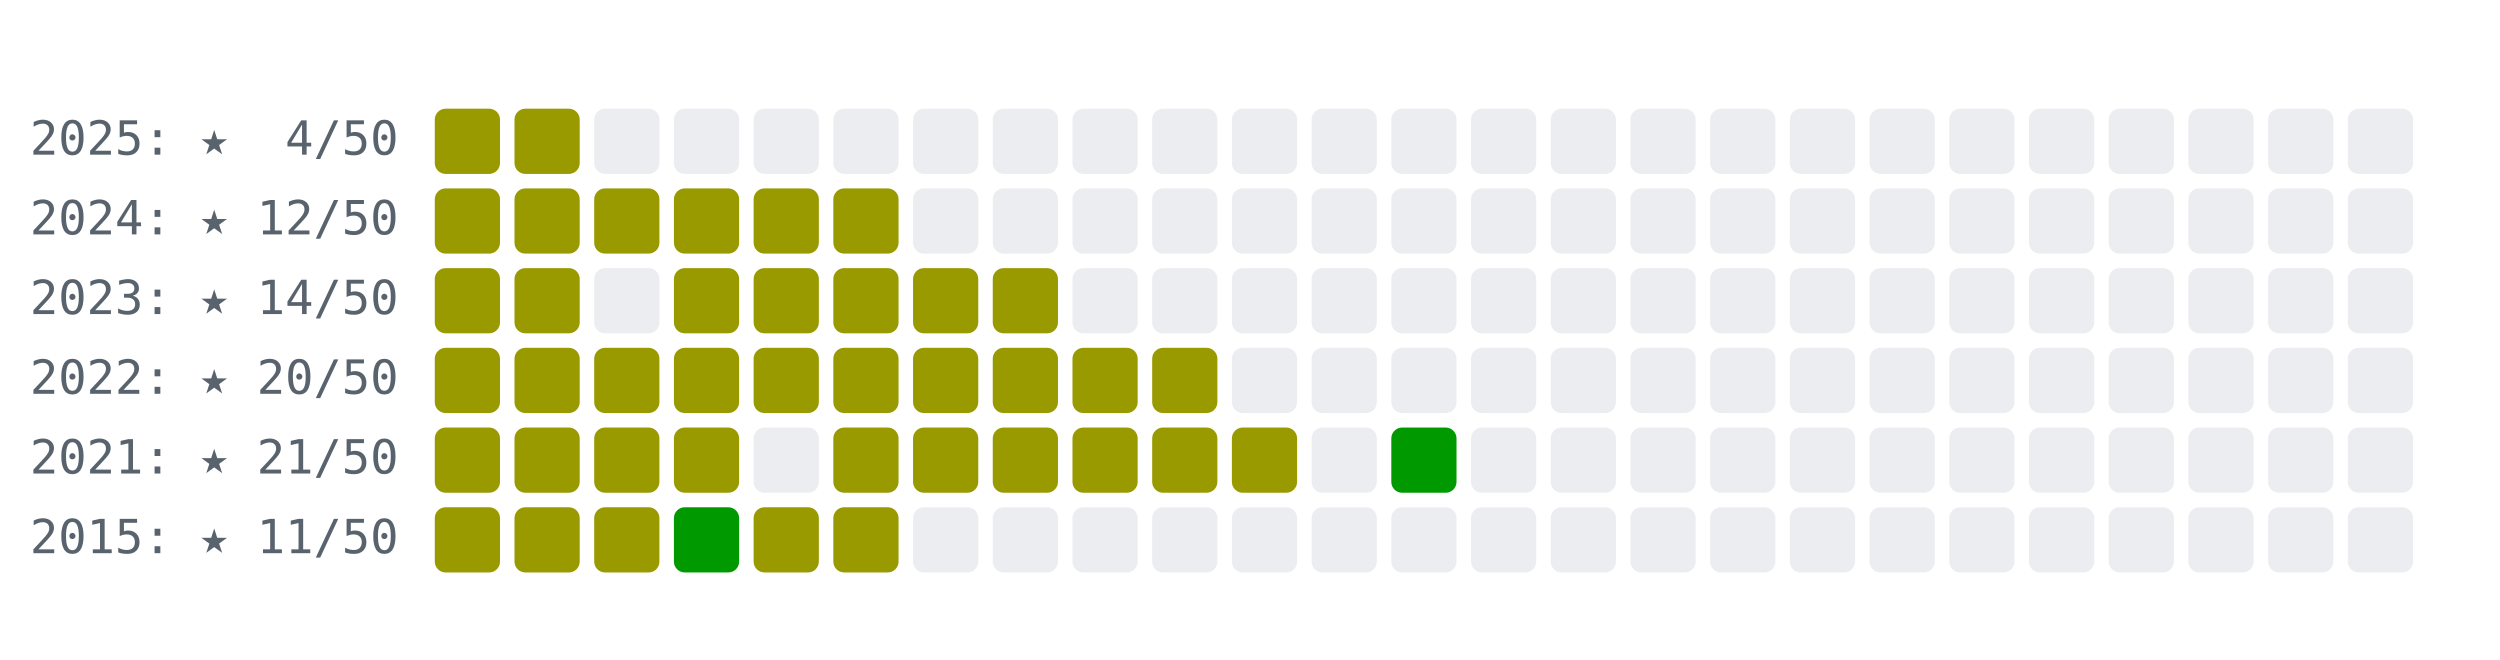
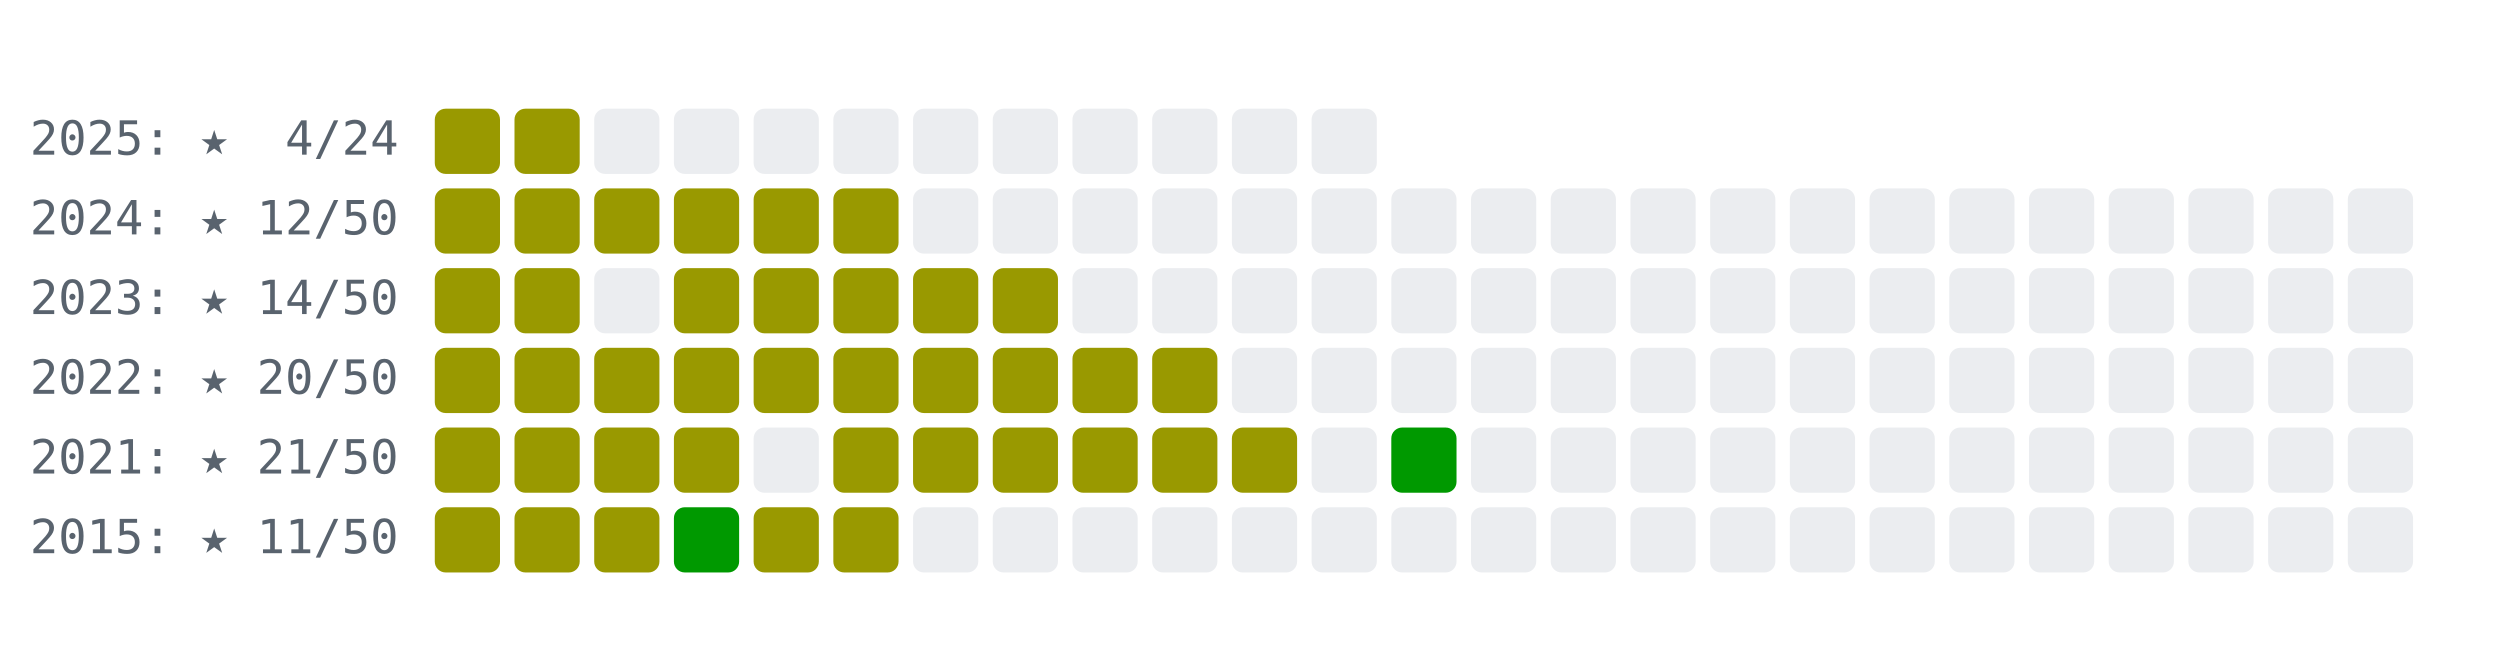
<svg xmlns="http://www.w3.org/2000/svg" width="690" height="182" viewBox="0 0 690 182">
  <style>
        .label    {
            fill: #59636e;
            font-family: DejaVu Sans Mono, monospace;
            font-size: 13px;
        }
        .unsolved { fill: #ebedf0; }
        .one-star { fill: #009900; }
        .two-star { fill: #999900; }
        .today    { stroke: cf222e; stroke-width: 2px; }

        @media (prefers-color-scheme: dark) {
            .label    { fill: #9198a1; }
            .unsolved { fill: #161b22; }
            .one-star { fill: #00cc00; }
            .two-star { fill: #ffff66; }
            .today    { stroke: #ff7b72; }
        }
    </style>
-   <text class="label" x="110" y="39" dominant-baseline="middle" text-anchor="end" xml:space="preserve">2025: ★  4/50</text>
+   <text class="label" x="110" y="39" dominant-baseline="middle" text-anchor="end" xml:space="preserve">2025: ★  4/24</text>
  <rect class="two-star" x="120" y="30" width="18" height="18" rx="3" />
  <rect class="two-star" x="142" y="30" width="18" height="18" rx="3" />
  <rect class="unsolved" x="164" y="30" width="18" height="18" rx="3" />
  <rect class="unsolved" x="186" y="30" width="18" height="18" rx="3" />
  <rect class="unsolved" x="208" y="30" width="18" height="18" rx="3" />
  <rect class="unsolved" x="230" y="30" width="18" height="18" rx="3" />
  <rect class="unsolved" x="252" y="30" width="18" height="18" rx="3" />
  <rect class="unsolved" x="274" y="30" width="18" height="18" rx="3" />
  <rect class="unsolved" x="296" y="30" width="18" height="18" rx="3" />
  <rect class="unsolved" x="318" y="30" width="18" height="18" rx="3" />
  <rect class="unsolved" x="340" y="30" width="18" height="18" rx="3" />
  <rect class="unsolved" x="362" y="30" width="18" height="18" rx="3" />
-   <rect class="unsolved" x="384" y="30" width="18" height="18" rx="3" />
-   <rect class="unsolved" x="406" y="30" width="18" height="18" rx="3" />
-   <rect class="unsolved" x="428" y="30" width="18" height="18" rx="3" />
-   <rect class="unsolved" x="450" y="30" width="18" height="18" rx="3" />
-   <rect class="unsolved" x="472" y="30" width="18" height="18" rx="3" />
-   <rect class="unsolved" x="494" y="30" width="18" height="18" rx="3" />
-   <rect class="unsolved" x="516" y="30" width="18" height="18" rx="3" />
-   <rect class="unsolved" x="538" y="30" width="18" height="18" rx="3" />
-   <rect class="unsolved" x="560" y="30" width="18" height="18" rx="3" />
-   <rect class="unsolved" x="582" y="30" width="18" height="18" rx="3" />
-   <rect class="unsolved" x="604" y="30" width="18" height="18" rx="3" />
-   <rect class="unsolved" x="626" y="30" width="18" height="18" rx="3" />
-   <rect class="unsolved" x="648" y="30" width="18" height="18" rx="3" />
  <text class="label" x="110" y="61" dominant-baseline="middle" text-anchor="end" xml:space="preserve">2024: ★ 12/50</text>
  <rect class="two-star" x="120" y="52" width="18" height="18" rx="3" />
  <rect class="two-star" x="142" y="52" width="18" height="18" rx="3" />
  <rect class="two-star" x="164" y="52" width="18" height="18" rx="3" />
  <rect class="two-star" x="186" y="52" width="18" height="18" rx="3" />
  <rect class="two-star" x="208" y="52" width="18" height="18" rx="3" />
  <rect class="two-star" x="230" y="52" width="18" height="18" rx="3" />
  <rect class="unsolved" x="252" y="52" width="18" height="18" rx="3" />
  <rect class="unsolved" x="274" y="52" width="18" height="18" rx="3" />
  <rect class="unsolved" x="296" y="52" width="18" height="18" rx="3" />
  <rect class="unsolved" x="318" y="52" width="18" height="18" rx="3" />
  <rect class="unsolved" x="340" y="52" width="18" height="18" rx="3" />
  <rect class="unsolved" x="362" y="52" width="18" height="18" rx="3" />
  <rect class="unsolved" x="384" y="52" width="18" height="18" rx="3" />
  <rect class="unsolved" x="406" y="52" width="18" height="18" rx="3" />
  <rect class="unsolved" x="428" y="52" width="18" height="18" rx="3" />
  <rect class="unsolved" x="450" y="52" width="18" height="18" rx="3" />
  <rect class="unsolved" x="472" y="52" width="18" height="18" rx="3" />
  <rect class="unsolved" x="494" y="52" width="18" height="18" rx="3" />
  <rect class="unsolved" x="516" y="52" width="18" height="18" rx="3" />
  <rect class="unsolved" x="538" y="52" width="18" height="18" rx="3" />
  <rect class="unsolved" x="560" y="52" width="18" height="18" rx="3" />
  <rect class="unsolved" x="582" y="52" width="18" height="18" rx="3" />
  <rect class="unsolved" x="604" y="52" width="18" height="18" rx="3" />
  <rect class="unsolved" x="626" y="52" width="18" height="18" rx="3" />
  <rect class="unsolved" x="648" y="52" width="18" height="18" rx="3" />
  <text class="label" x="110" y="83" dominant-baseline="middle" text-anchor="end" xml:space="preserve">2023: ★ 14/50</text>
  <rect class="two-star" x="120" y="74" width="18" height="18" rx="3" />
  <rect class="two-star" x="142" y="74" width="18" height="18" rx="3" />
  <rect class="unsolved" x="164" y="74" width="18" height="18" rx="3" />
  <rect class="two-star" x="186" y="74" width="18" height="18" rx="3" />
  <rect class="two-star" x="208" y="74" width="18" height="18" rx="3" />
  <rect class="two-star" x="230" y="74" width="18" height="18" rx="3" />
  <rect class="two-star" x="252" y="74" width="18" height="18" rx="3" />
  <rect class="two-star" x="274" y="74" width="18" height="18" rx="3" />
  <rect class="unsolved" x="296" y="74" width="18" height="18" rx="3" />
  <rect class="unsolved" x="318" y="74" width="18" height="18" rx="3" />
  <rect class="unsolved" x="340" y="74" width="18" height="18" rx="3" />
  <rect class="unsolved" x="362" y="74" width="18" height="18" rx="3" />
  <rect class="unsolved" x="384" y="74" width="18" height="18" rx="3" />
  <rect class="unsolved" x="406" y="74" width="18" height="18" rx="3" />
  <rect class="unsolved" x="428" y="74" width="18" height="18" rx="3" />
  <rect class="unsolved" x="450" y="74" width="18" height="18" rx="3" />
  <rect class="unsolved" x="472" y="74" width="18" height="18" rx="3" />
  <rect class="unsolved" x="494" y="74" width="18" height="18" rx="3" />
  <rect class="unsolved" x="516" y="74" width="18" height="18" rx="3" />
  <rect class="unsolved" x="538" y="74" width="18" height="18" rx="3" />
  <rect class="unsolved" x="560" y="74" width="18" height="18" rx="3" />
  <rect class="unsolved" x="582" y="74" width="18" height="18" rx="3" />
  <rect class="unsolved" x="604" y="74" width="18" height="18" rx="3" />
  <rect class="unsolved" x="626" y="74" width="18" height="18" rx="3" />
  <rect class="unsolved" x="648" y="74" width="18" height="18" rx="3" />
  <text class="label" x="110" y="105" dominant-baseline="middle" text-anchor="end" xml:space="preserve">2022: ★ 20/50</text>
  <rect class="two-star" x="120" y="96" width="18" height="18" rx="3" />
  <rect class="two-star" x="142" y="96" width="18" height="18" rx="3" />
  <rect class="two-star" x="164" y="96" width="18" height="18" rx="3" />
  <rect class="two-star" x="186" y="96" width="18" height="18" rx="3" />
  <rect class="two-star" x="208" y="96" width="18" height="18" rx="3" />
  <rect class="two-star" x="230" y="96" width="18" height="18" rx="3" />
  <rect class="two-star" x="252" y="96" width="18" height="18" rx="3" />
  <rect class="two-star" x="274" y="96" width="18" height="18" rx="3" />
  <rect class="two-star" x="296" y="96" width="18" height="18" rx="3" />
  <rect class="two-star" x="318" y="96" width="18" height="18" rx="3" />
  <rect class="unsolved" x="340" y="96" width="18" height="18" rx="3" />
  <rect class="unsolved" x="362" y="96" width="18" height="18" rx="3" />
  <rect class="unsolved" x="384" y="96" width="18" height="18" rx="3" />
  <rect class="unsolved" x="406" y="96" width="18" height="18" rx="3" />
  <rect class="unsolved" x="428" y="96" width="18" height="18" rx="3" />
  <rect class="unsolved" x="450" y="96" width="18" height="18" rx="3" />
  <rect class="unsolved" x="472" y="96" width="18" height="18" rx="3" />
  <rect class="unsolved" x="494" y="96" width="18" height="18" rx="3" />
  <rect class="unsolved" x="516" y="96" width="18" height="18" rx="3" />
  <rect class="unsolved" x="538" y="96" width="18" height="18" rx="3" />
  <rect class="unsolved" x="560" y="96" width="18" height="18" rx="3" />
  <rect class="unsolved" x="582" y="96" width="18" height="18" rx="3" />
  <rect class="unsolved" x="604" y="96" width="18" height="18" rx="3" />
  <rect class="unsolved" x="626" y="96" width="18" height="18" rx="3" />
  <rect class="unsolved" x="648" y="96" width="18" height="18" rx="3" />
  <text class="label" x="110" y="127" dominant-baseline="middle" text-anchor="end" xml:space="preserve">2021: ★ 21/50</text>
  <rect class="two-star" x="120" y="118" width="18" height="18" rx="3" />
  <rect class="two-star" x="142" y="118" width="18" height="18" rx="3" />
  <rect class="two-star" x="164" y="118" width="18" height="18" rx="3" />
  <rect class="two-star" x="186" y="118" width="18" height="18" rx="3" />
  <rect class="unsolved" x="208" y="118" width="18" height="18" rx="3" />
  <rect class="two-star" x="230" y="118" width="18" height="18" rx="3" />
  <rect class="two-star" x="252" y="118" width="18" height="18" rx="3" />
  <rect class="two-star" x="274" y="118" width="18" height="18" rx="3" />
  <rect class="two-star" x="296" y="118" width="18" height="18" rx="3" />
  <rect class="two-star" x="318" y="118" width="18" height="18" rx="3" />
  <rect class="two-star" x="340" y="118" width="18" height="18" rx="3" />
  <rect class="unsolved" x="362" y="118" width="18" height="18" rx="3" />
  <rect class="one-star" x="384" y="118" width="18" height="18" rx="3" />
  <rect class="unsolved" x="406" y="118" width="18" height="18" rx="3" />
  <rect class="unsolved" x="428" y="118" width="18" height="18" rx="3" />
  <rect class="unsolved" x="450" y="118" width="18" height="18" rx="3" />
  <rect class="unsolved" x="472" y="118" width="18" height="18" rx="3" />
  <rect class="unsolved" x="494" y="118" width="18" height="18" rx="3" />
  <rect class="unsolved" x="516" y="118" width="18" height="18" rx="3" />
  <rect class="unsolved" x="538" y="118" width="18" height="18" rx="3" />
  <rect class="unsolved" x="560" y="118" width="18" height="18" rx="3" />
  <rect class="unsolved" x="582" y="118" width="18" height="18" rx="3" />
  <rect class="unsolved" x="604" y="118" width="18" height="18" rx="3" />
  <rect class="unsolved" x="626" y="118" width="18" height="18" rx="3" />
  <rect class="unsolved" x="648" y="118" width="18" height="18" rx="3" />
  <text class="label" x="110" y="149" dominant-baseline="middle" text-anchor="end" xml:space="preserve">2015: ★ 11/50</text>
  <rect class="two-star" x="120" y="140" width="18" height="18" rx="3" />
  <rect class="two-star" x="142" y="140" width="18" height="18" rx="3" />
  <rect class="two-star" x="164" y="140" width="18" height="18" rx="3" />
  <rect class="one-star" x="186" y="140" width="18" height="18" rx="3" />
  <rect class="two-star" x="208" y="140" width="18" height="18" rx="3" />
  <rect class="two-star" x="230" y="140" width="18" height="18" rx="3" />
  <rect class="unsolved" x="252" y="140" width="18" height="18" rx="3" />
  <rect class="unsolved" x="274" y="140" width="18" height="18" rx="3" />
  <rect class="unsolved" x="296" y="140" width="18" height="18" rx="3" />
  <rect class="unsolved" x="318" y="140" width="18" height="18" rx="3" />
  <rect class="unsolved" x="340" y="140" width="18" height="18" rx="3" />
  <rect class="unsolved" x="362" y="140" width="18" height="18" rx="3" />
  <rect class="unsolved" x="384" y="140" width="18" height="18" rx="3" />
  <rect class="unsolved" x="406" y="140" width="18" height="18" rx="3" />
  <rect class="unsolved" x="428" y="140" width="18" height="18" rx="3" />
  <rect class="unsolved" x="450" y="140" width="18" height="18" rx="3" />
  <rect class="unsolved" x="472" y="140" width="18" height="18" rx="3" />
  <rect class="unsolved" x="494" y="140" width="18" height="18" rx="3" />
  <rect class="unsolved" x="516" y="140" width="18" height="18" rx="3" />
  <rect class="unsolved" x="538" y="140" width="18" height="18" rx="3" />
  <rect class="unsolved" x="560" y="140" width="18" height="18" rx="3" />
  <rect class="unsolved" x="582" y="140" width="18" height="18" rx="3" />
  <rect class="unsolved" x="604" y="140" width="18" height="18" rx="3" />
  <rect class="unsolved" x="626" y="140" width="18" height="18" rx="3" />
  <rect class="unsolved" x="648" y="140" width="18" height="18" rx="3" />
</svg>
